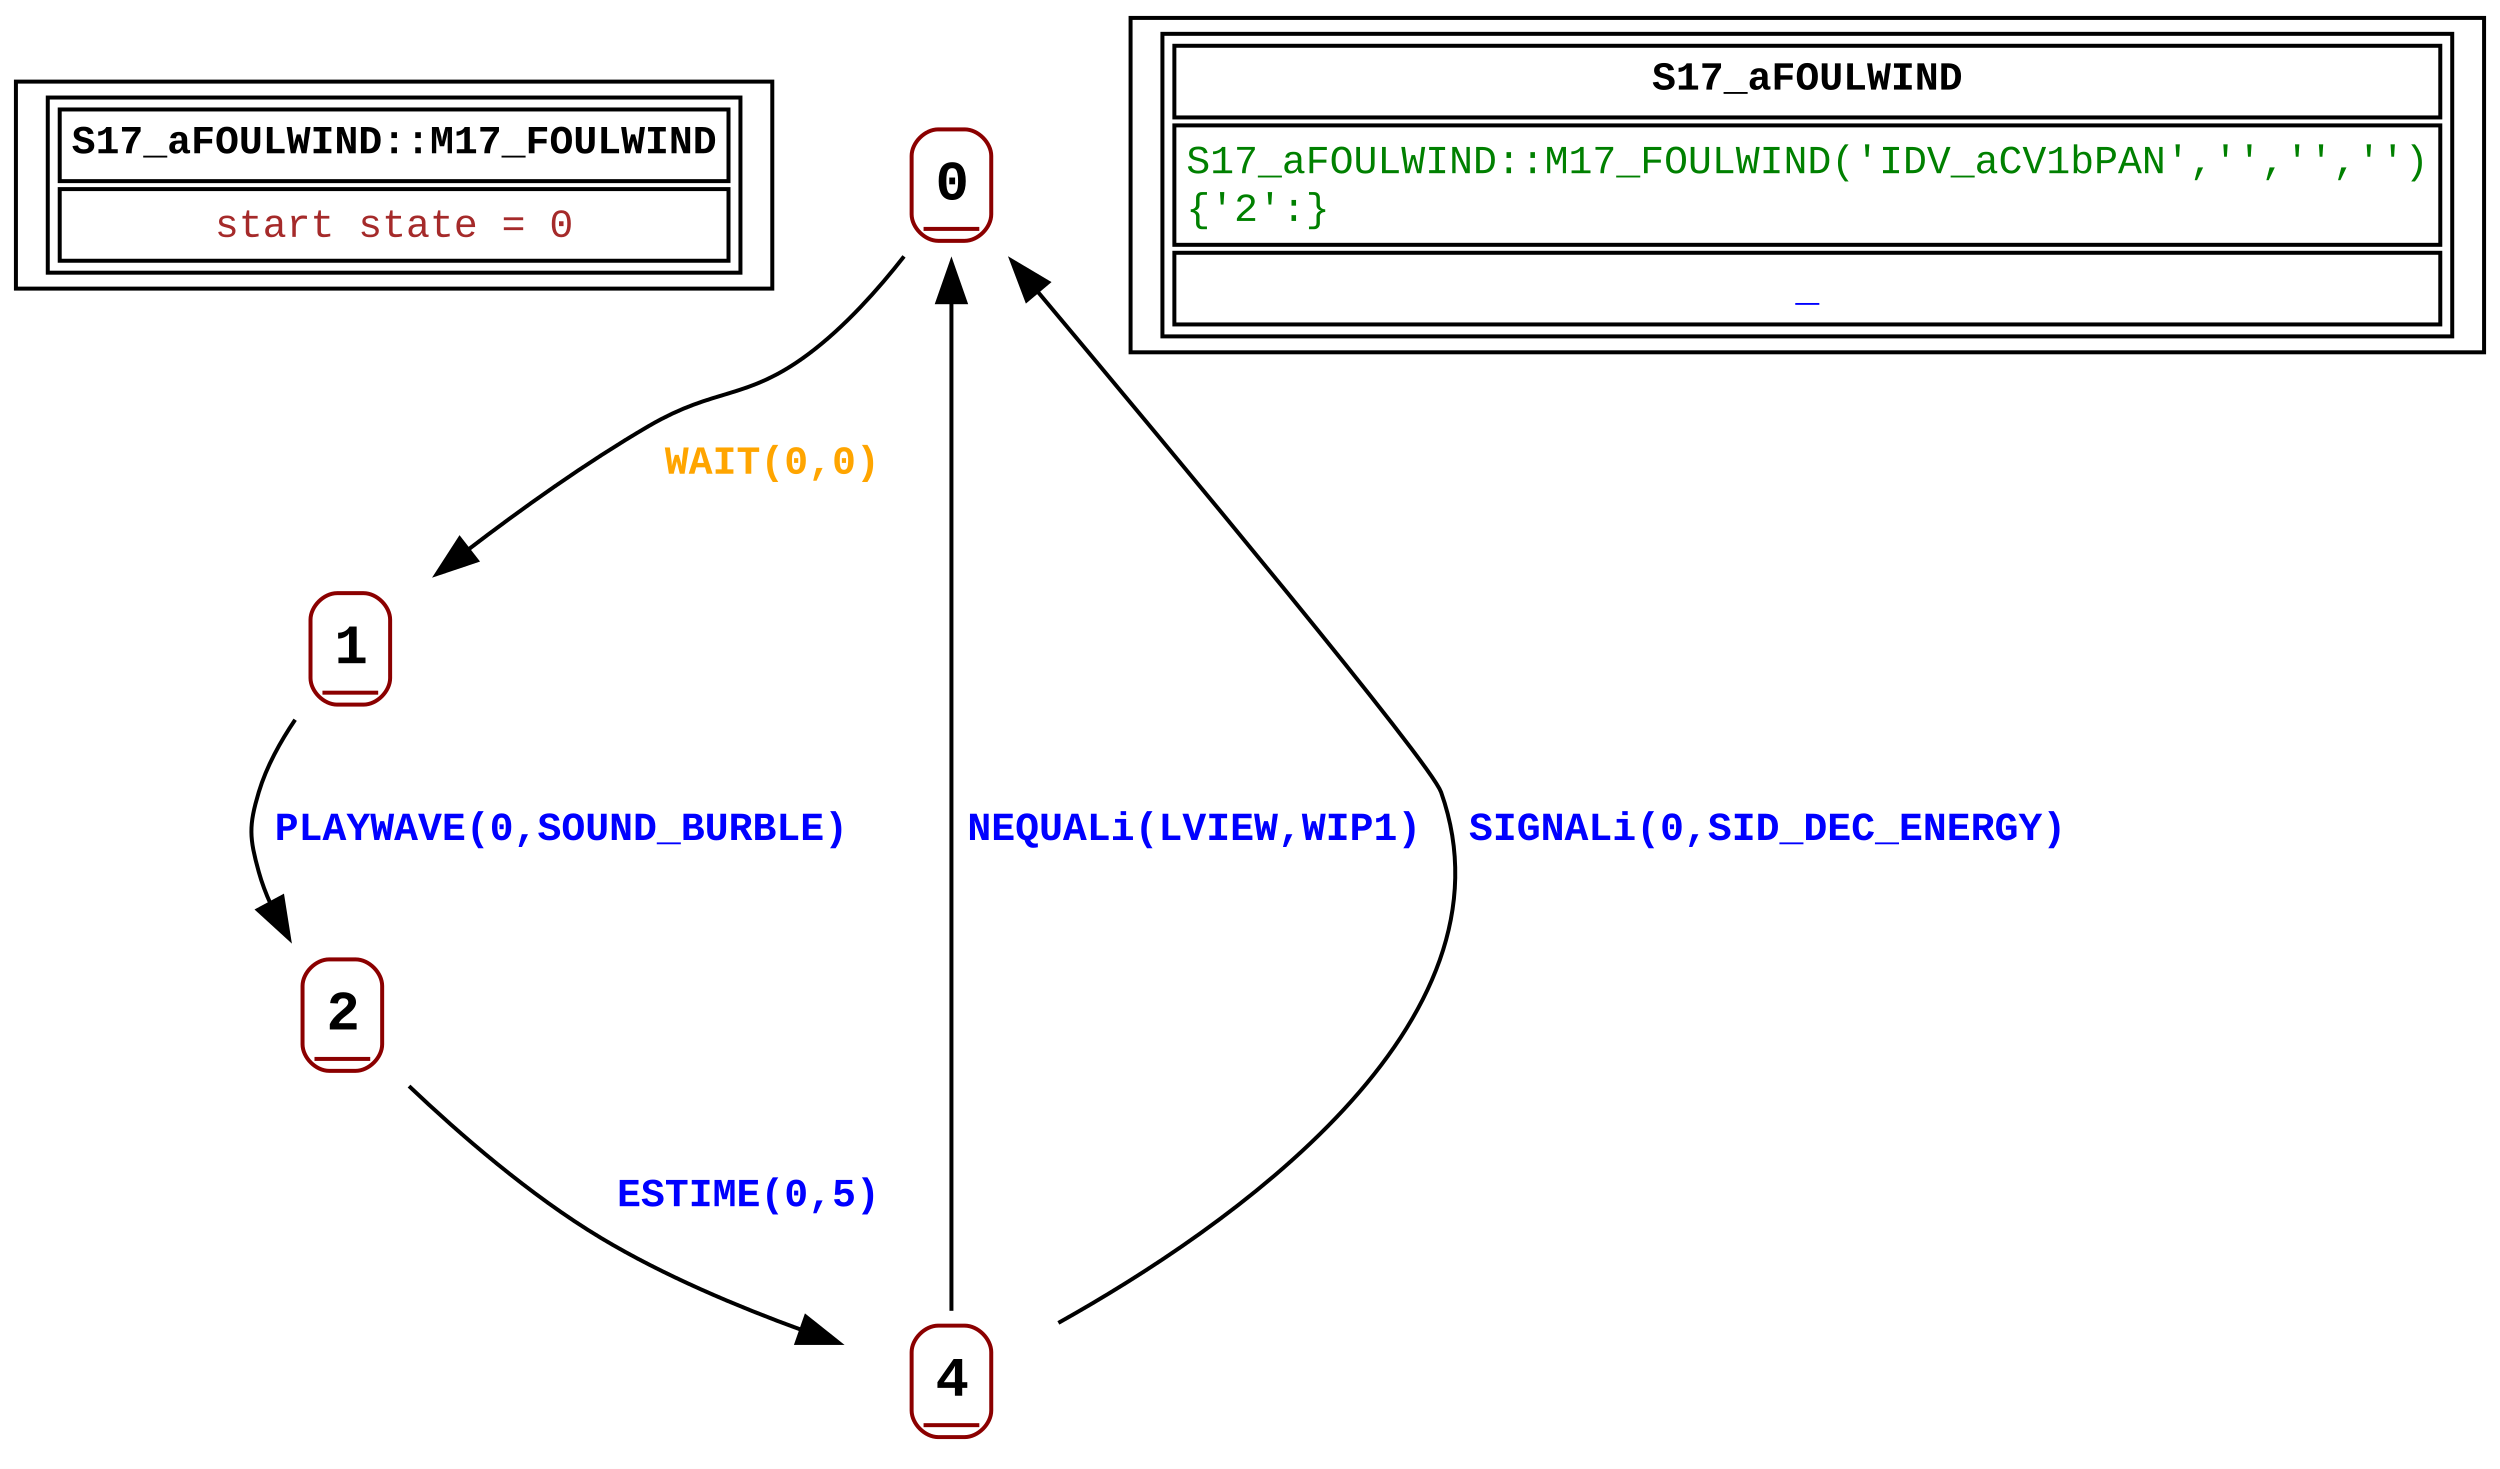
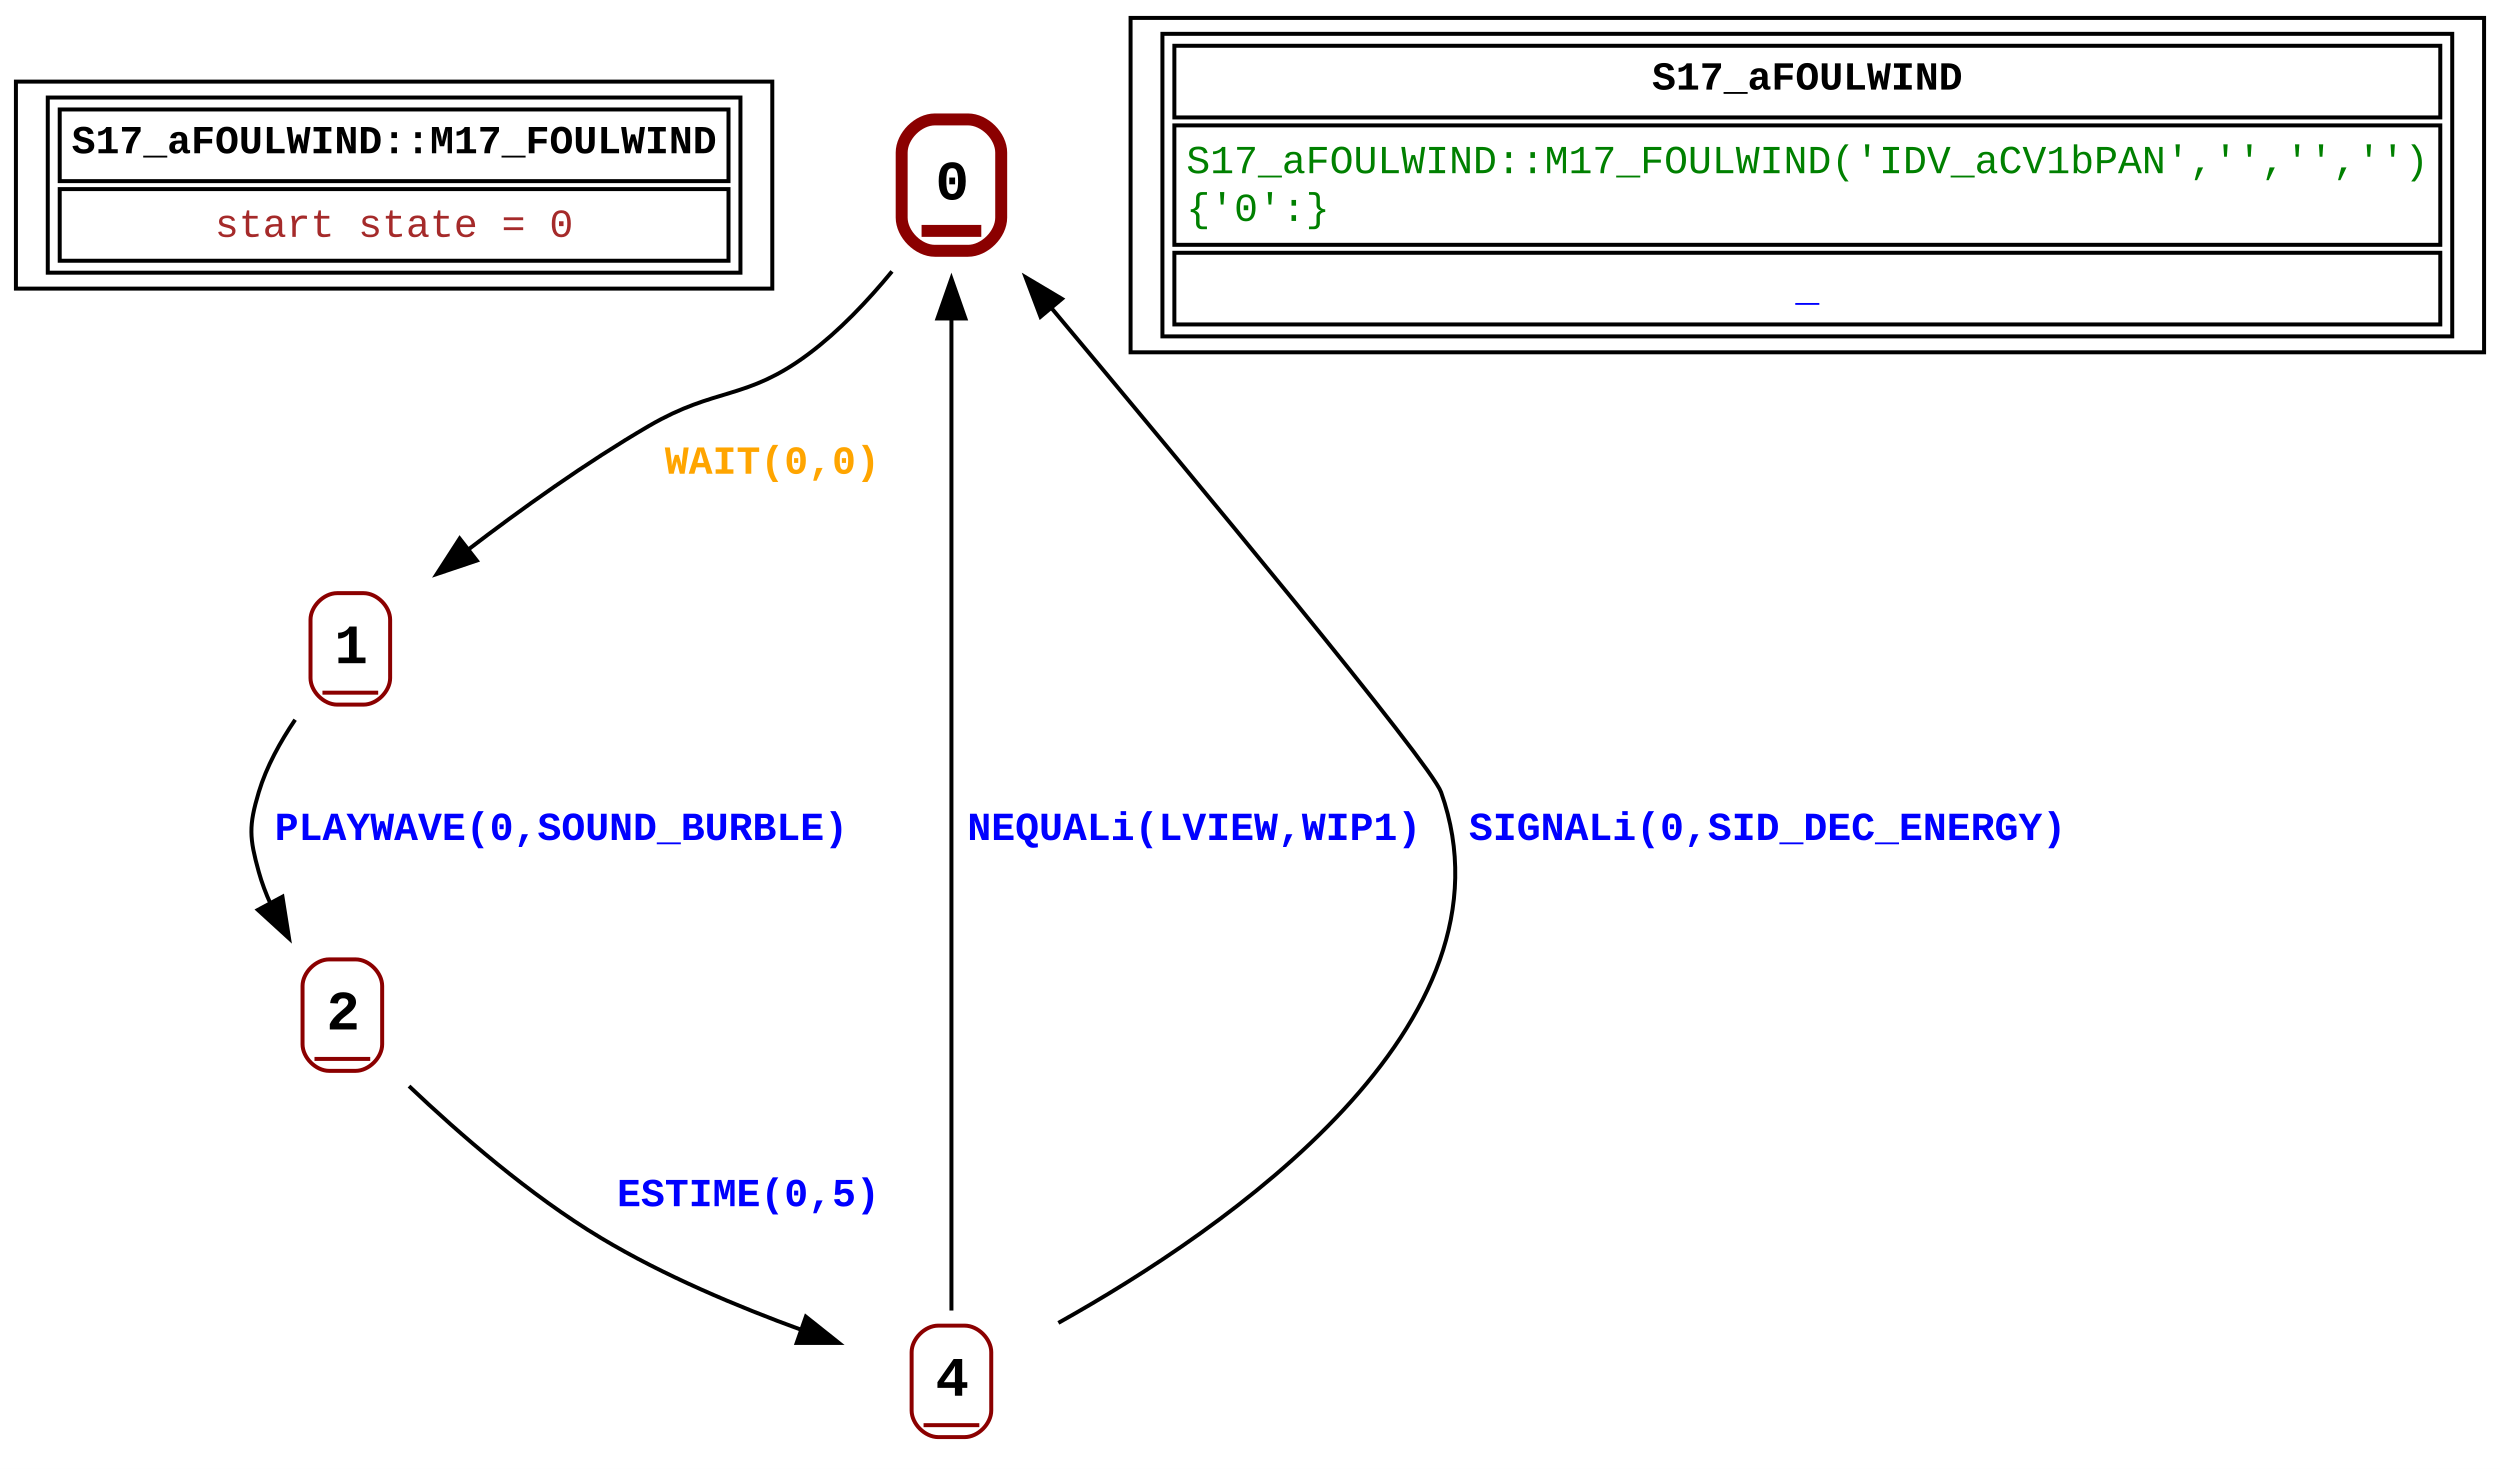
<svg xmlns="http://www.w3.org/2000/svg" width="628pt" height="369pt" viewBox="0.00 0.00 628.00 369.00">
  <g id="graph0" class="graph" transform="scale(1 1) rotate(0) translate(4 365)">
    <polygon fill="white" stroke="none" points="-4,4 -4,-365 624,-365 624,4 -4,4" />
    <g id="node1" class="node">
      <polygon fill="none" stroke="black" points="0,-292.5 0,-344.5 190,-344.5 190,-292.5 0,-292.5" />
      <polygon fill="none" stroke="black" points="11,-319.5 11,-337.5 179,-337.5 179,-319.5 11,-319.5" />
      <text text-anchor="start" x="14" y="-326.5" font-family="Courier New" font-weight="bold" font-size="10.00">S17_aFOULWIND::M17_FOULWIND</text>
      <polygon fill="none" stroke="black" points="11,-299.5 11,-317.5 179,-317.5 179,-299.5 11,-299.5" />
      <text text-anchor="start" x="49.99" y="-305.5" font-family="Courier New" font-size="10.00" fill="brown">start state = 0</text>
      <polygon fill="none" stroke="black" points="8,-296.5 8,-340.5 182,-340.5 182,-296.5 8,-296.5" />
    </g>
    <g id="node2" class="node">
-       <polyline fill="none" stroke="darkred" points="228,-307.5 242,-307.5" />
+       <polyline fill="none" stroke="darkred" stroke-width="3" points="227.5,-307 242.5,-307" />
      <text text-anchor="start" x="231" y="-314.9" font-family="Courier New" font-weight="bold" font-size="14.00">0</text>
-       <path fill="none" stroke="darkred" d="M231.67,-304.5C231.67,-304.5 238.33,-304.5 238.33,-304.5 241.67,-304.5 245,-307.83 245,-311.17 245,-311.17 245,-325.83 245,-325.83 245,-329.17 241.67,-332.5 238.33,-332.5 238.33,-332.5 231.67,-332.5 231.67,-332.5 228.33,-332.5 225,-329.17 225,-325.83 225,-325.83 225,-311.17 225,-311.17 225,-307.83 228.33,-304.5 231.67,-304.5" />
+       <path fill="none" stroke="darkred" stroke-width="3" d="M230.83,-302C230.83,-302 239.17,-302 239.17,-302 243.33,-302 247.5,-306.17 247.5,-310.33 247.5,-310.33 247.5,-326.67 247.5,-326.67 247.5,-330.83 243.33,-335 239.17,-335 239.17,-335 230.83,-335 230.83,-335 226.67,-335 222.5,-330.83 222.5,-326.67 222.5,-326.67 222.5,-310.33 222.5,-310.33 222.5,-306.17 226.67,-302 230.83,-302" />
    </g>
    <g id="node3" class="node">
      <polyline fill="none" stroke="darkred" points="77,-191 91,-191" />
      <text text-anchor="start" x="80" y="-198.4" font-family="Courier New" font-weight="bold" font-size="14.00">1</text>
      <path fill="none" stroke="darkred" d="M80.67,-188C80.67,-188 87.33,-188 87.33,-188 90.67,-188 94,-191.33 94,-194.67 94,-194.67 94,-209.33 94,-209.33 94,-212.67 90.67,-216 87.33,-216 87.33,-216 80.67,-216 80.67,-216 77.33,-216 74,-212.67 74,-209.33 74,-209.33 74,-194.67 74,-194.67 74,-191.33 77.33,-188 80.67,-188" />
    </g>
    <g id="edge1" class="edge">
-       <path fill="none" stroke="black" d="M223.09,-300.59C216.67,-292.38 208.18,-282.83 199,-276 183.36,-264.36 175.84,-267.82 159,-258 143.25,-248.82 126.8,-237.03 113.33,-226.73" />
+       <path fill="none" stroke="black" d="M220.07,-296.82C214.11,-289.57 206.81,-281.81 199,-276 183.36,-264.36 175.84,-267.82 159,-258 143.25,-248.82 126.8,-237.03 113.33,-226.73" />
      <polygon fill="black" stroke="black" points="115.76,-224.19 105.72,-220.81 111.47,-229.71 115.76,-224.19" />
      <text text-anchor="start" x="163" y="-246" font-family="Courier New" font-weight="bold" font-size="10.00" fill="orange">WAIT(0,0)</text>
    </g>
    <g id="node4" class="node">
      <polyline fill="none" stroke="darkred" points="75,-99 89,-99" />
      <text text-anchor="start" x="78" y="-106.4" font-family="Courier New" font-weight="bold" font-size="14.00">2</text>
      <path fill="none" stroke="darkred" d="M78.67,-96C78.67,-96 85.33,-96 85.33,-96 88.67,-96 92,-99.33 92,-102.67 92,-102.67 92,-117.33 92,-117.33 92,-120.67 88.67,-124 85.33,-124 85.33,-124 78.67,-124 78.67,-124 75.33,-124 72,-120.67 72,-117.33 72,-117.33 72,-102.67 72,-102.67 72,-99.33 75.33,-96 78.67,-96" />
    </g>
    <g id="edge2" class="edge">
      <path fill="none" stroke="black" d="M70.14,-184.2C66.43,-178.73 62.92,-172.41 61,-166 58.45,-157.48 58.63,-154.57 61,-146 61.76,-143.25 62.8,-140.5 64.02,-137.82" />
      <polygon fill="black" stroke="black" points="66.95,-139.75 68.61,-129.29 60.79,-136.43 66.95,-139.75" />
      <text text-anchor="start" x="65" y="-154" font-family="Courier New" font-weight="bold" font-size="10.00" fill="blue">PLAYWAVE(0,SOUND_BURBLE)</text>
    </g>
    <g id="node5" class="node">
      <polyline fill="none" stroke="darkred" points="228,-7 242,-7" />
      <text text-anchor="start" x="231" y="-14.4" font-family="Courier New" font-weight="bold" font-size="14.00">4</text>
      <path fill="none" stroke="darkred" d="M231.67,-4C231.67,-4 238.33,-4 238.33,-4 241.67,-4 245,-7.33 245,-10.67 245,-10.67 245,-25.33 245,-25.33 245,-28.67 241.67,-32 238.33,-32 238.33,-32 231.67,-32 231.67,-32 228.33,-32 225,-28.67 225,-25.33 225,-25.33 225,-10.67 225,-10.67 225,-7.33 228.33,-4 231.67,-4" />
    </g>
    <g id="edge3" class="edge">
      <path fill="none" stroke="black" d="M98.75,-92.17C111.22,-80.32 129.13,-64.72 147,-54 162.69,-44.58 181.38,-36.74 197.48,-30.88" />
      <polygon fill="black" stroke="black" points="198.44,-34.25 206.73,-27.65 196.13,-27.65 198.44,-34.25" />
      <text text-anchor="start" x="151" y="-62" font-family="Courier New" font-weight="bold" font-size="10.00" fill="blue">ESTIME(0,5)</text>
    </g>
    <g id="edge4" class="edge">
-       <path fill="none" stroke="black" d="M235,-35.72C235,-84.63 235,-227.87 235,-289.15" />
-       <polygon fill="black" stroke="black" points="231.5,-289.08 235,-299.08 238.5,-289.08 231.5,-289.08" />
+       <path fill="none" stroke="black" d="M235,-35.79C235,-83.76 235,-222.04 235,-285.27" />
+       <polygon fill="black" stroke="black" points="231.5,-285 235,-295 238.5,-285 231.5,-285" />
      <text text-anchor="start" x="239" y="-154" font-family="Courier New" font-weight="bold" font-size="10.00" fill="blue">NEQUALi(LVIEW,WIP1)</text>
    </g>
    <g id="edge5" class="edge">
-       <path fill="none" stroke="black" d="M261.86,-32.69C303.99,-56.23 378.75,-107.51 358,-166 355.35,-173.46 291.03,-250.75 256.49,-291.95" />
-       <polygon fill="black" stroke="black" points="253.92,-289.57 250.17,-299.48 259.28,-294.07 253.92,-289.57" />
+       <path fill="none" stroke="black" d="M261.86,-32.69C303.99,-56.23 378.75,-107.51 358,-166 355.44,-173.21 295.19,-245.76 259.98,-287.79" />
+       <polygon fill="black" stroke="black" points="257.38,-285.44 253.64,-295.35 262.75,-289.93 257.38,-285.44" />
      <text text-anchor="start" x="365" y="-154" font-family="Courier New" font-weight="bold" font-size="10.00" fill="blue">SIGNALi(0,SID_DEC_ENERGY)</text>
    </g>
    <g id="node6" class="node">
      <polygon fill="none" stroke="black" points="280,-276.5 280,-360.5 620,-360.5 620,-276.5 280,-276.5" />
      <polygon fill="none" stroke="black" points="291,-335.5 291,-353.5 609,-353.5 609,-335.5 291,-335.5" />
      <text text-anchor="start" x="410.99" y="-342.5" font-family="Courier New" font-weight="bold" font-size="10.00">S17_aFOULWIND</text>
      <polygon fill="none" stroke="black" points="291,-303.5 291,-333.5 609,-333.5 609,-303.5 291,-303.5" />
      <text text-anchor="start" x="294" y="-321.5" font-family="Courier New" font-size="10.00" fill="green">S17_aFOULWIND::M17_FOULWIND('IDV_aCV1bPAN','','','')</text>
-       <text text-anchor="start" x="294" y="-309.5" font-family="Courier New" font-size="10.00" fill="green">{'2':}</text>
+       <text text-anchor="start" x="294" y="-309.5" font-family="Courier New" font-size="10.00" fill="green">{'0':}</text>
      <polygon fill="none" stroke="black" points="291,-283.5 291,-301.5 609,-301.5 609,-283.5 291,-283.5" />
      <text text-anchor="start" x="447" y="-289.5" font-family="Courier New" font-size="10.00" fill="blue">_</text>
      <polygon fill="none" stroke="black" points="288,-280.5 288,-356.5 612,-356.5 612,-280.5 288,-280.5" />
    </g>
  </g>
</svg>
